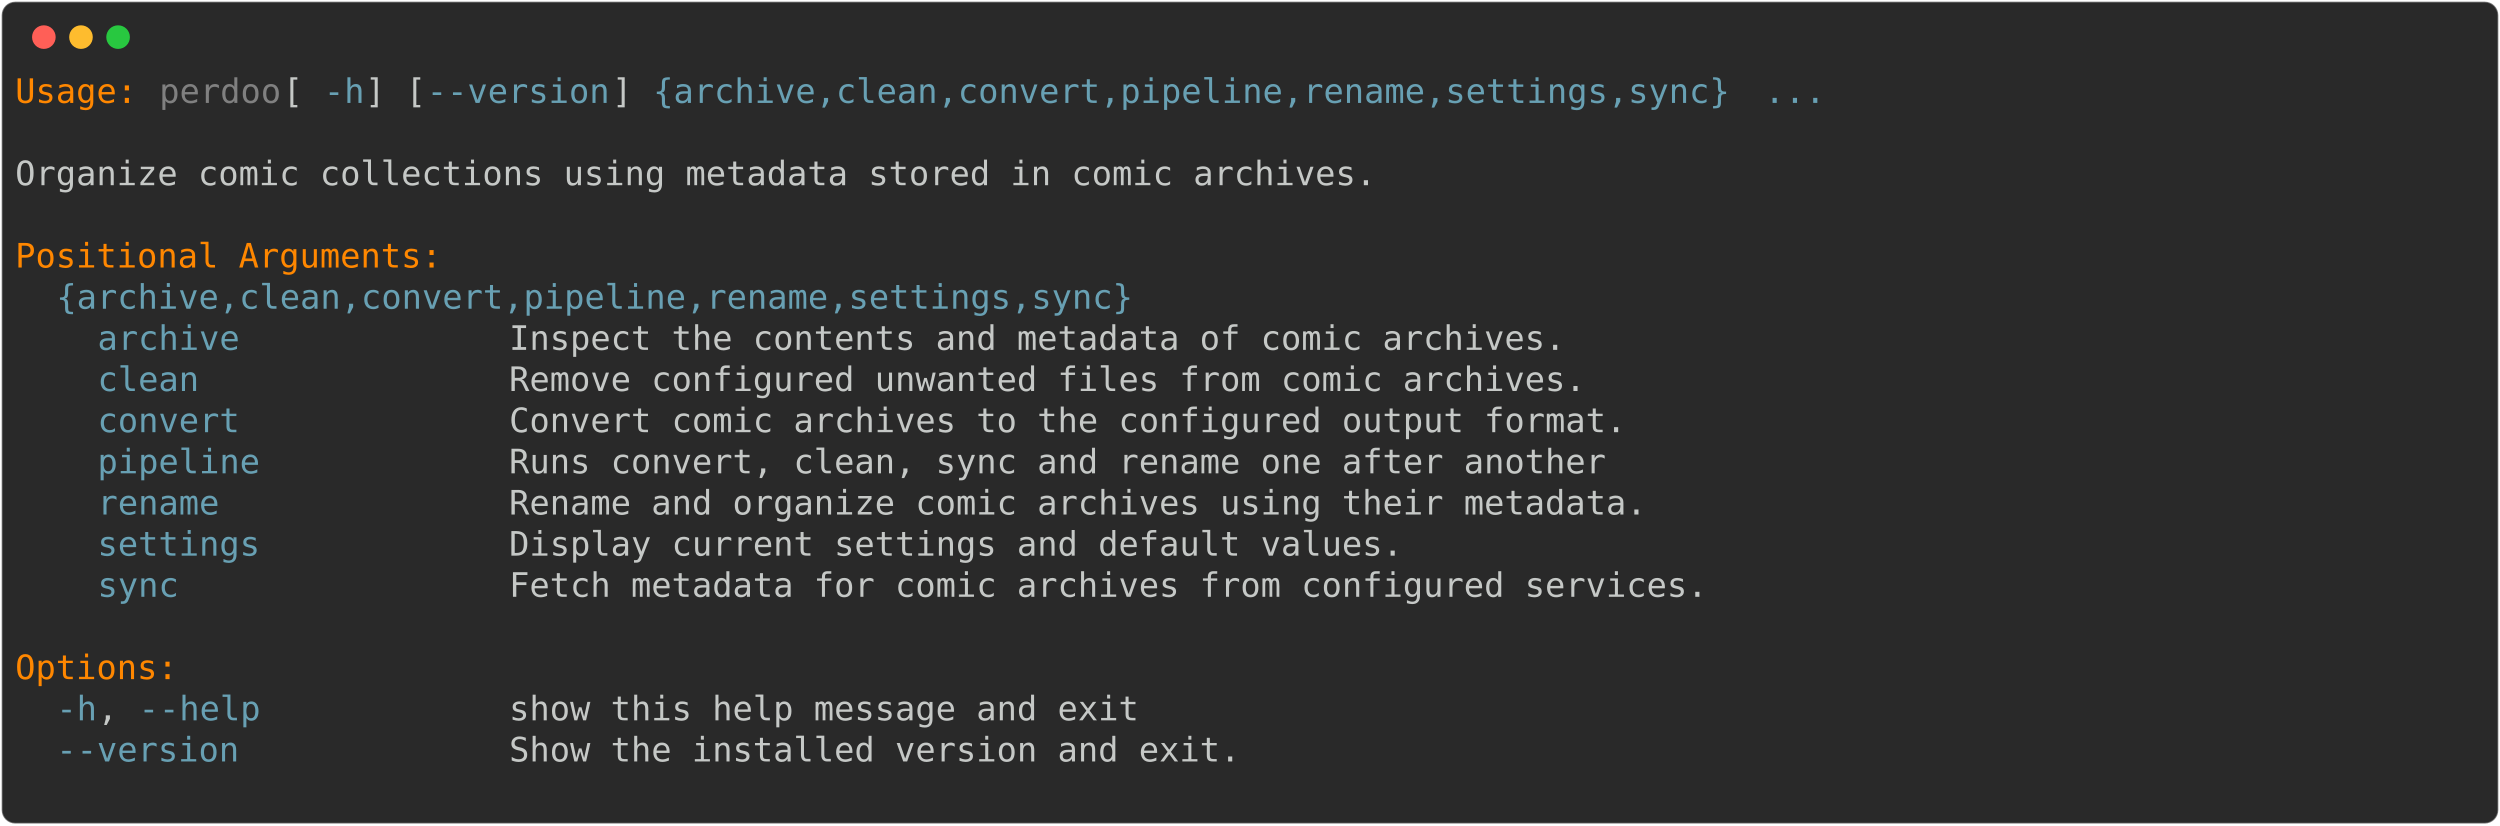
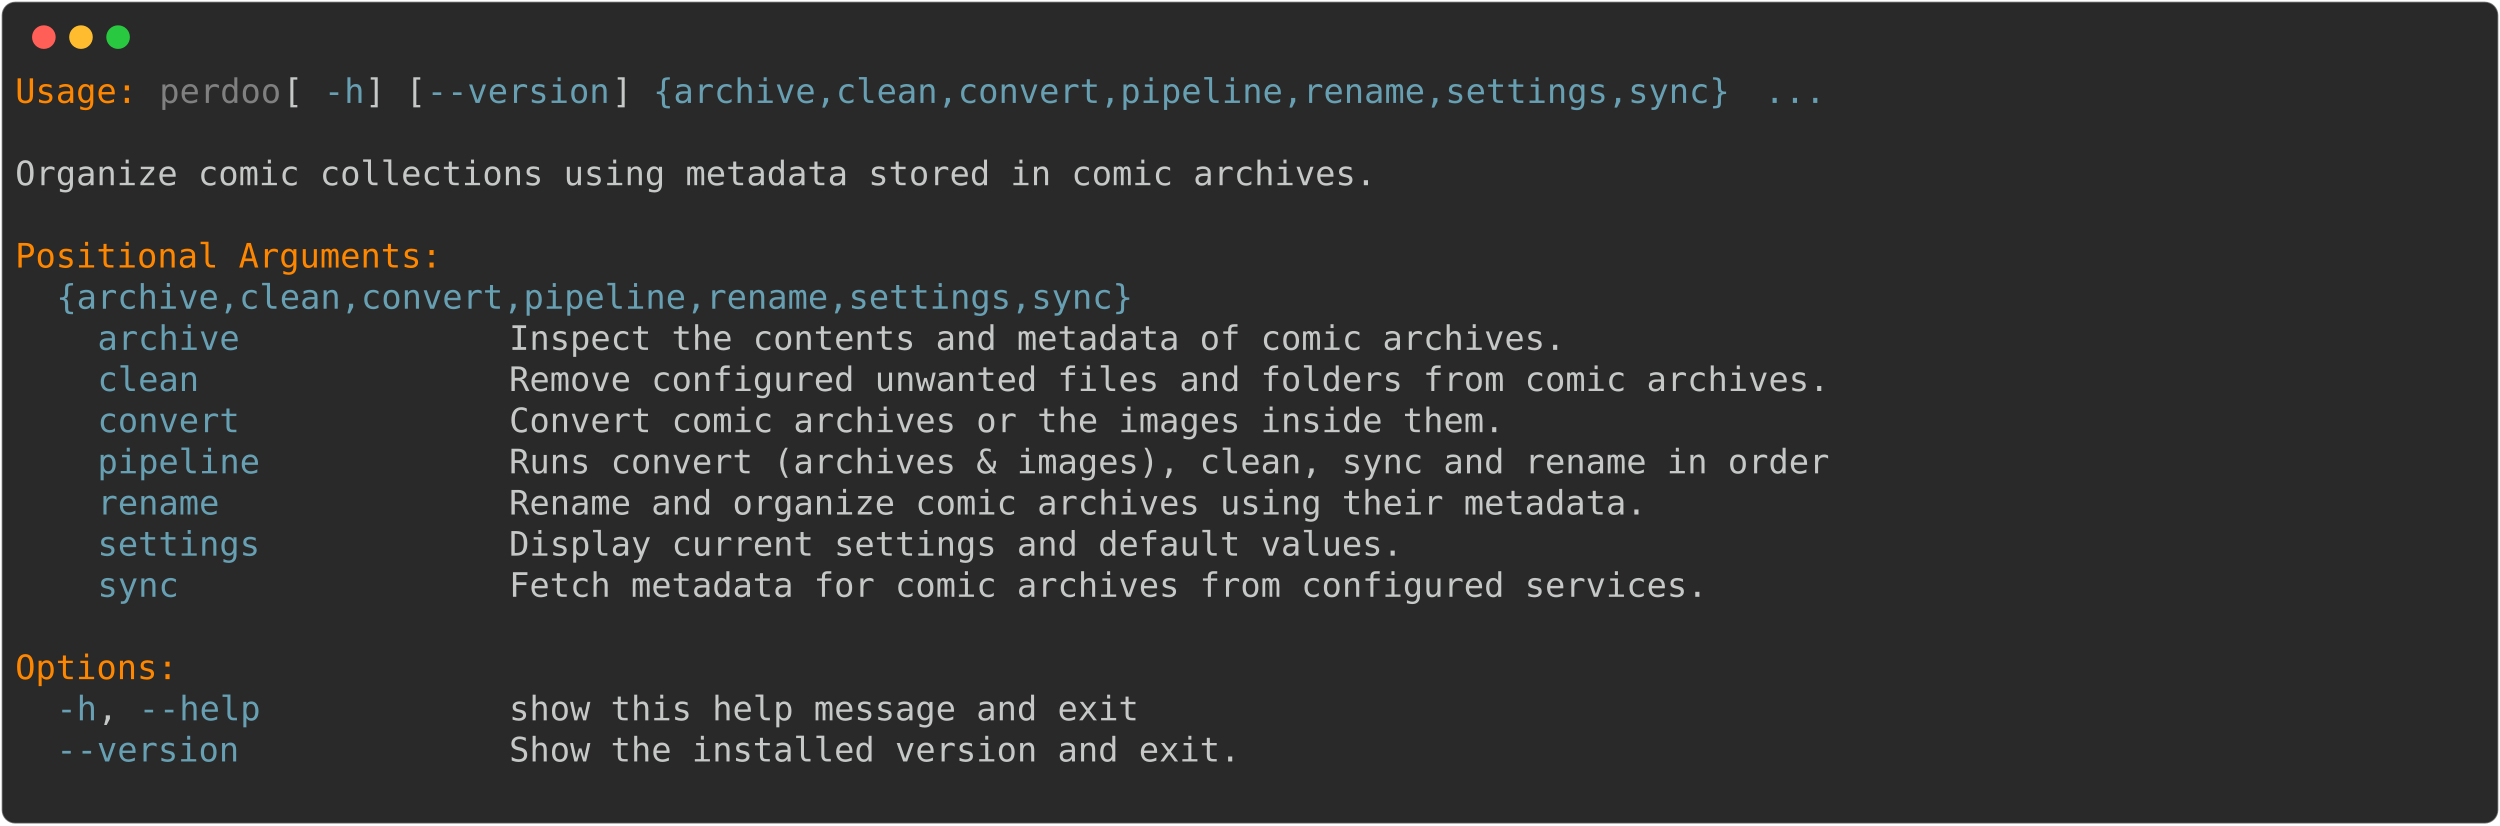
<svg xmlns="http://www.w3.org/2000/svg" class="rich-terminal" viewBox="0 0 1482 489.2">
  <style>

    @font-face {
        font-family: "Fira Code";
        src: local("FiraCode-Regular"),
                url("https://cdnjs.cloudflare.com/ajax/libs/firacode/6.2.0/woff2/FiraCode-Regular.woff2") format("woff2"),
                url("https://cdnjs.cloudflare.com/ajax/libs/firacode/6.2.0/woff/FiraCode-Regular.woff") format("woff");
        font-style: normal;
        font-weight: 400;
    }
    @font-face {
        font-family: "Fira Code";
        src: local("FiraCode-Bold"),
                url("https://cdnjs.cloudflare.com/ajax/libs/firacode/6.2.0/woff2/FiraCode-Bold.woff2") format("woff2"),
                url("https://cdnjs.cloudflare.com/ajax/libs/firacode/6.2.0/woff/FiraCode-Bold.woff") format("woff");
        font-style: bold;
        font-weight: 700;
    }

-     .terminal-3894770043-matrix {
+     .terminal-2306702923-matrix {
        font-family: Fira Code, monospace;
        font-size: 20px;
        line-height: 24.4px;
        font-variant-east-asian: full-width;
    }

-     .terminal-3894770043-title {
+     .terminal-2306702923-title {
        font-size: 18px;
        font-weight: bold;
        font-family: arial;
    }

-     .terminal-3894770043-r1 { fill: #ff8700 }
- .terminal-3894770043-r2 { fill: #c5c8c6 }
- .terminal-3894770043-r3 { fill: #808080 }
- .terminal-3894770043-r4 { fill: #68a0b3 }
+     .terminal-2306702923-r1 { fill: #ff8700 }
+ .terminal-2306702923-r2 { fill: #c5c8c6 }
+ .terminal-2306702923-r3 { fill: #808080 }
+ .terminal-2306702923-r4 { fill: #68a0b3 }
    </style>
  <defs>
-     <clipPath id="terminal-3894770043-clip-terminal">
+     <clipPath id="terminal-2306702923-clip-terminal">
      <rect x="0" y="0" width="1463.0" height="438.2" />
    </clipPath>
-     <clipPath id="terminal-3894770043-line-0">
+     <clipPath id="terminal-2306702923-line-0">
      <rect x="0" y="1.5" width="1464" height="24.65" />
    </clipPath>
-     <clipPath id="terminal-3894770043-line-1">
+     <clipPath id="terminal-2306702923-line-1">
      <rect x="0" y="25.9" width="1464" height="24.65" />
    </clipPath>
-     <clipPath id="terminal-3894770043-line-2">
+     <clipPath id="terminal-2306702923-line-2">
      <rect x="0" y="50.3" width="1464" height="24.65" />
    </clipPath>
-     <clipPath id="terminal-3894770043-line-3">
+     <clipPath id="terminal-2306702923-line-3">
      <rect x="0" y="74.7" width="1464" height="24.65" />
    </clipPath>
-     <clipPath id="terminal-3894770043-line-4">
+     <clipPath id="terminal-2306702923-line-4">
      <rect x="0" y="99.1" width="1464" height="24.65" />
    </clipPath>
-     <clipPath id="terminal-3894770043-line-5">
+     <clipPath id="terminal-2306702923-line-5">
      <rect x="0" y="123.5" width="1464" height="24.65" />
    </clipPath>
-     <clipPath id="terminal-3894770043-line-6">
+     <clipPath id="terminal-2306702923-line-6">
      <rect x="0" y="147.9" width="1464" height="24.65" />
    </clipPath>
-     <clipPath id="terminal-3894770043-line-7">
+     <clipPath id="terminal-2306702923-line-7">
      <rect x="0" y="172.3" width="1464" height="24.65" />
    </clipPath>
-     <clipPath id="terminal-3894770043-line-8">
+     <clipPath id="terminal-2306702923-line-8">
      <rect x="0" y="196.7" width="1464" height="24.65" />
    </clipPath>
-     <clipPath id="terminal-3894770043-line-9">
+     <clipPath id="terminal-2306702923-line-9">
      <rect x="0" y="221.1" width="1464" height="24.65" />
    </clipPath>
-     <clipPath id="terminal-3894770043-line-10">
+     <clipPath id="terminal-2306702923-line-10">
      <rect x="0" y="245.5" width="1464" height="24.65" />
    </clipPath>
-     <clipPath id="terminal-3894770043-line-11">
+     <clipPath id="terminal-2306702923-line-11">
      <rect x="0" y="269.9" width="1464" height="24.65" />
    </clipPath>
-     <clipPath id="terminal-3894770043-line-12">
+     <clipPath id="terminal-2306702923-line-12">
      <rect x="0" y="294.3" width="1464" height="24.65" />
    </clipPath>
-     <clipPath id="terminal-3894770043-line-13">
+     <clipPath id="terminal-2306702923-line-13">
      <rect x="0" y="318.7" width="1464" height="24.65" />
    </clipPath>
-     <clipPath id="terminal-3894770043-line-14">
+     <clipPath id="terminal-2306702923-line-14">
      <rect x="0" y="343.1" width="1464" height="24.65" />
    </clipPath>
-     <clipPath id="terminal-3894770043-line-15">
+     <clipPath id="terminal-2306702923-line-15">
      <rect x="0" y="367.5" width="1464" height="24.65" />
    </clipPath>
-     <clipPath id="terminal-3894770043-line-16">
+     <clipPath id="terminal-2306702923-line-16">
      <rect x="0" y="391.9" width="1464" height="24.65" />
    </clipPath>
  </defs>
  <rect fill="#292929" stroke="rgba(255,255,255,0.35)" stroke-width="1" x="1" y="1" width="1480" height="487.2" rx="8" />
  <g transform="translate(26,22)">
    <circle cx="0" cy="0" r="7" fill="#ff5f57" />
    <circle cx="22" cy="0" r="7" fill="#febc2e" />
    <circle cx="44" cy="0" r="7" fill="#28c840" />
  </g>
-   <g transform="translate(9, 41)" clip-path="url(#terminal-3894770043-clip-terminal)">
-     <g class="terminal-3894770043-matrix">
-       <text class="terminal-3894770043-r1" x="0" y="20" textLength="73.2" clip-path="url(#terminal-3894770043-line-0)">Usage:</text>
-       <text class="terminal-3894770043-r3" x="85.4" y="20" textLength="73.2" clip-path="url(#terminal-3894770043-line-0)">perdoo</text>
-       <text class="terminal-3894770043-r2" x="158.6" y="20" textLength="24.4" clip-path="url(#terminal-3894770043-line-0)"> [</text>
-       <text class="terminal-3894770043-r4" x="183" y="20" textLength="24.4" clip-path="url(#terminal-3894770043-line-0)">-h</text>
-       <text class="terminal-3894770043-r2" x="207.4" y="20" textLength="36.6" clip-path="url(#terminal-3894770043-line-0)">] [</text>
-       <text class="terminal-3894770043-r4" x="244" y="20" textLength="109.8" clip-path="url(#terminal-3894770043-line-0)">--version</text>
-       <text class="terminal-3894770043-r2" x="353.8" y="20" textLength="24.4" clip-path="url(#terminal-3894770043-line-0)">] </text>
-       <text class="terminal-3894770043-r4" x="378.2" y="20" textLength="646.6" clip-path="url(#terminal-3894770043-line-0)">{archive,clean,convert,pipeline,rename,settings,sync}</text>
-       <text class="terminal-3894770043-r4" x="1037" y="20" textLength="36.6" clip-path="url(#terminal-3894770043-line-0)">...</text>
-       <text class="terminal-3894770043-r2" x="1464" y="20" textLength="12.2" clip-path="url(#terminal-3894770043-line-0)">
+   <g transform="translate(9, 41)" clip-path="url(#terminal-2306702923-clip-terminal)">
+     <g class="terminal-2306702923-matrix">
+       <text class="terminal-2306702923-r1" x="0" y="20" textLength="73.2" clip-path="url(#terminal-2306702923-line-0)">Usage:</text>
+       <text class="terminal-2306702923-r3" x="85.4" y="20" textLength="73.2" clip-path="url(#terminal-2306702923-line-0)">perdoo</text>
+       <text class="terminal-2306702923-r2" x="158.6" y="20" textLength="24.4" clip-path="url(#terminal-2306702923-line-0)"> [</text>
+       <text class="terminal-2306702923-r4" x="183" y="20" textLength="24.4" clip-path="url(#terminal-2306702923-line-0)">-h</text>
+       <text class="terminal-2306702923-r2" x="207.4" y="20" textLength="36.6" clip-path="url(#terminal-2306702923-line-0)">] [</text>
+       <text class="terminal-2306702923-r4" x="244" y="20" textLength="109.8" clip-path="url(#terminal-2306702923-line-0)">--version</text>
+       <text class="terminal-2306702923-r2" x="353.8" y="20" textLength="24.4" clip-path="url(#terminal-2306702923-line-0)">] </text>
+       <text class="terminal-2306702923-r4" x="378.2" y="20" textLength="646.6" clip-path="url(#terminal-2306702923-line-0)">{archive,clean,convert,pipeline,rename,settings,sync}</text>
+       <text class="terminal-2306702923-r4" x="1037" y="20" textLength="36.6" clip-path="url(#terminal-2306702923-line-0)">...</text>
+       <text class="terminal-2306702923-r2" x="1464" y="20" textLength="12.2" clip-path="url(#terminal-2306702923-line-0)">
</text>
-       <text class="terminal-3894770043-r2" x="1464" y="44.4" textLength="12.2" clip-path="url(#terminal-3894770043-line-1)">
+       <text class="terminal-2306702923-r2" x="1464" y="44.4" textLength="12.2" clip-path="url(#terminal-2306702923-line-1)">
</text>
-       <text class="terminal-3894770043-r2" x="0" y="68.8" textLength="817.4" clip-path="url(#terminal-3894770043-line-2)">Organize comic collections using metadata stored in comic archives.</text>
-       <text class="terminal-3894770043-r2" x="1464" y="68.8" textLength="12.2" clip-path="url(#terminal-3894770043-line-2)">
+       <text class="terminal-2306702923-r2" x="0" y="68.8" textLength="817.4" clip-path="url(#terminal-2306702923-line-2)">Organize comic collections using metadata stored in comic archives.</text>
+       <text class="terminal-2306702923-r2" x="1464" y="68.8" textLength="12.2" clip-path="url(#terminal-2306702923-line-2)">
</text>
-       <text class="terminal-3894770043-r2" x="1464" y="93.2" textLength="12.2" clip-path="url(#terminal-3894770043-line-3)">
+       <text class="terminal-2306702923-r2" x="1464" y="93.2" textLength="12.2" clip-path="url(#terminal-2306702923-line-3)">
</text>
-       <text class="terminal-3894770043-r1" x="0" y="117.6" textLength="256.2" clip-path="url(#terminal-3894770043-line-4)">Positional Arguments:</text>
-       <text class="terminal-3894770043-r2" x="1464" y="117.6" textLength="12.2" clip-path="url(#terminal-3894770043-line-4)">
+       <text class="terminal-2306702923-r1" x="0" y="117.6" textLength="256.2" clip-path="url(#terminal-2306702923-line-4)">Positional Arguments:</text>
+       <text class="terminal-2306702923-r2" x="1464" y="117.6" textLength="12.2" clip-path="url(#terminal-2306702923-line-4)">
</text>
-       <text class="terminal-3894770043-r4" x="24.4" y="142" textLength="646.6" clip-path="url(#terminal-3894770043-line-5)">{archive,clean,convert,pipeline,rename,settings,sync}</text>
-       <text class="terminal-3894770043-r2" x="1464" y="142" textLength="12.2" clip-path="url(#terminal-3894770043-line-5)">
+       <text class="terminal-2306702923-r4" x="24.4" y="142" textLength="646.6" clip-path="url(#terminal-2306702923-line-5)">{archive,clean,convert,pipeline,rename,settings,sync}</text>
+       <text class="terminal-2306702923-r2" x="1464" y="142" textLength="12.2" clip-path="url(#terminal-2306702923-line-5)">
</text>
-       <text class="terminal-3894770043-r4" x="48.8" y="166.4" textLength="85.4" clip-path="url(#terminal-3894770043-line-6)">archive</text>
-       <text class="terminal-3894770043-r2" x="292.8" y="166.4" textLength="634.4" clip-path="url(#terminal-3894770043-line-6)">Inspect the contents and metadata of comic archives.</text>
-       <text class="terminal-3894770043-r2" x="1464" y="166.4" textLength="12.2" clip-path="url(#terminal-3894770043-line-6)">
+       <text class="terminal-2306702923-r4" x="48.8" y="166.4" textLength="85.4" clip-path="url(#terminal-2306702923-line-6)">archive</text>
+       <text class="terminal-2306702923-r2" x="292.8" y="166.4" textLength="634.4" clip-path="url(#terminal-2306702923-line-6)">Inspect the contents and metadata of comic archives.</text>
+       <text class="terminal-2306702923-r2" x="1464" y="166.4" textLength="12.2" clip-path="url(#terminal-2306702923-line-6)">
</text>
-       <text class="terminal-3894770043-r4" x="48.8" y="190.8" textLength="61" clip-path="url(#terminal-3894770043-line-7)">clean</text>
-       <text class="terminal-3894770043-r2" x="292.8" y="190.8" textLength="646.6" clip-path="url(#terminal-3894770043-line-7)">Remove configured unwanted files from comic archives.</text>
-       <text class="terminal-3894770043-r2" x="1464" y="190.8" textLength="12.2" clip-path="url(#terminal-3894770043-line-7)">
+       <text class="terminal-2306702923-r4" x="48.8" y="190.8" textLength="61" clip-path="url(#terminal-2306702923-line-7)">clean</text>
+       <text class="terminal-2306702923-r2" x="292.8" y="190.8" textLength="793" clip-path="url(#terminal-2306702923-line-7)">Remove configured unwanted files and folders from comic archives.</text>
+       <text class="terminal-2306702923-r2" x="1464" y="190.8" textLength="12.2" clip-path="url(#terminal-2306702923-line-7)">
</text>
-       <text class="terminal-3894770043-r4" x="48.8" y="215.2" textLength="85.4" clip-path="url(#terminal-3894770043-line-8)">convert</text>
-       <text class="terminal-3894770043-r2" x="292.8" y="215.2" textLength="671" clip-path="url(#terminal-3894770043-line-8)">Convert comic archives to the configured output format.</text>
-       <text class="terminal-3894770043-r2" x="1464" y="215.2" textLength="12.2" clip-path="url(#terminal-3894770043-line-8)">
+       <text class="terminal-2306702923-r4" x="48.8" y="215.2" textLength="85.4" clip-path="url(#terminal-2306702923-line-8)">convert</text>
+       <text class="terminal-2306702923-r2" x="292.8" y="215.2" textLength="597.8" clip-path="url(#terminal-2306702923-line-8)">Convert comic archives or the images inside them.</text>
+       <text class="terminal-2306702923-r2" x="1464" y="215.2" textLength="12.2" clip-path="url(#terminal-2306702923-line-8)">
</text>
-       <text class="terminal-3894770043-r4" x="48.8" y="239.6" textLength="97.6" clip-path="url(#terminal-3894770043-line-9)">pipeline</text>
-       <text class="terminal-3894770043-r2" x="292.8" y="239.6" textLength="658.8" clip-path="url(#terminal-3894770043-line-9)">Runs convert, clean, sync and rename one after another</text>
-       <text class="terminal-3894770043-r2" x="1464" y="239.6" textLength="12.2" clip-path="url(#terminal-3894770043-line-9)">
+       <text class="terminal-2306702923-r4" x="48.8" y="239.6" textLength="97.6" clip-path="url(#terminal-2306702923-line-9)">pipeline</text>
+       <text class="terminal-2306702923-r2" x="292.8" y="239.6" textLength="793" clip-path="url(#terminal-2306702923-line-9)">Runs convert (archives &amp; images), clean, sync and rename in order</text>
+       <text class="terminal-2306702923-r2" x="1464" y="239.6" textLength="12.2" clip-path="url(#terminal-2306702923-line-9)">
</text>
-       <text class="terminal-3894770043-r4" x="48.8" y="264" textLength="73.2" clip-path="url(#terminal-3894770043-line-10)">rename</text>
-       <text class="terminal-3894770043-r2" x="292.8" y="264" textLength="683.2" clip-path="url(#terminal-3894770043-line-10)">Rename and organize comic archives using their metadata.</text>
-       <text class="terminal-3894770043-r2" x="1464" y="264" textLength="12.2" clip-path="url(#terminal-3894770043-line-10)">
+       <text class="terminal-2306702923-r4" x="48.8" y="264" textLength="73.2" clip-path="url(#terminal-2306702923-line-10)">rename</text>
+       <text class="terminal-2306702923-r2" x="292.8" y="264" textLength="683.2" clip-path="url(#terminal-2306702923-line-10)">Rename and organize comic archives using their metadata.</text>
+       <text class="terminal-2306702923-r2" x="1464" y="264" textLength="12.2" clip-path="url(#terminal-2306702923-line-10)">
</text>
-       <text class="terminal-3894770043-r4" x="48.8" y="288.4" textLength="97.6" clip-path="url(#terminal-3894770043-line-11)">settings</text>
-       <text class="terminal-3894770043-r2" x="292.8" y="288.4" textLength="536.8" clip-path="url(#terminal-3894770043-line-11)">Display current settings and default values.</text>
-       <text class="terminal-3894770043-r2" x="1464" y="288.4" textLength="12.2" clip-path="url(#terminal-3894770043-line-11)">
+       <text class="terminal-2306702923-r4" x="48.8" y="288.4" textLength="97.6" clip-path="url(#terminal-2306702923-line-11)">settings</text>
+       <text class="terminal-2306702923-r2" x="292.8" y="288.4" textLength="536.8" clip-path="url(#terminal-2306702923-line-11)">Display current settings and default values.</text>
+       <text class="terminal-2306702923-r2" x="1464" y="288.4" textLength="12.2" clip-path="url(#terminal-2306702923-line-11)">
</text>
-       <text class="terminal-3894770043-r4" x="48.8" y="312.8" textLength="48.8" clip-path="url(#terminal-3894770043-line-12)">sync</text>
-       <text class="terminal-3894770043-r2" x="292.8" y="312.8" textLength="719.8" clip-path="url(#terminal-3894770043-line-12)">Fetch metadata for comic archives from configured services.</text>
-       <text class="terminal-3894770043-r2" x="1464" y="312.8" textLength="12.2" clip-path="url(#terminal-3894770043-line-12)">
+       <text class="terminal-2306702923-r4" x="48.8" y="312.8" textLength="48.8" clip-path="url(#terminal-2306702923-line-12)">sync</text>
+       <text class="terminal-2306702923-r2" x="292.8" y="312.8" textLength="719.8" clip-path="url(#terminal-2306702923-line-12)">Fetch metadata for comic archives from configured services.</text>
+       <text class="terminal-2306702923-r2" x="1464" y="312.8" textLength="12.2" clip-path="url(#terminal-2306702923-line-12)">
</text>
-       <text class="terminal-3894770043-r2" x="1464" y="337.2" textLength="12.2" clip-path="url(#terminal-3894770043-line-13)">
+       <text class="terminal-2306702923-r2" x="1464" y="337.2" textLength="12.2" clip-path="url(#terminal-2306702923-line-13)">
</text>
-       <text class="terminal-3894770043-r1" x="0" y="361.6" textLength="97.6" clip-path="url(#terminal-3894770043-line-14)">Options:</text>
-       <text class="terminal-3894770043-r2" x="1464" y="361.6" textLength="12.2" clip-path="url(#terminal-3894770043-line-14)">
+       <text class="terminal-2306702923-r1" x="0" y="361.6" textLength="97.6" clip-path="url(#terminal-2306702923-line-14)">Options:</text>
+       <text class="terminal-2306702923-r2" x="1464" y="361.6" textLength="12.2" clip-path="url(#terminal-2306702923-line-14)">
</text>
-       <text class="terminal-3894770043-r4" x="24.4" y="386" textLength="24.4" clip-path="url(#terminal-3894770043-line-15)">-h</text>
-       <text class="terminal-3894770043-r2" x="48.8" y="386" textLength="24.4" clip-path="url(#terminal-3894770043-line-15)">, </text>
-       <text class="terminal-3894770043-r4" x="73.2" y="386" textLength="73.2" clip-path="url(#terminal-3894770043-line-15)">--help</text>
-       <text class="terminal-3894770043-r2" x="292.8" y="386" textLength="378.2" clip-path="url(#terminal-3894770043-line-15)">show this help message and exit</text>
-       <text class="terminal-3894770043-r2" x="1464" y="386" textLength="12.2" clip-path="url(#terminal-3894770043-line-15)">
+       <text class="terminal-2306702923-r4" x="24.4" y="386" textLength="24.4" clip-path="url(#terminal-2306702923-line-15)">-h</text>
+       <text class="terminal-2306702923-r2" x="48.8" y="386" textLength="24.4" clip-path="url(#terminal-2306702923-line-15)">, </text>
+       <text class="terminal-2306702923-r4" x="73.2" y="386" textLength="73.2" clip-path="url(#terminal-2306702923-line-15)">--help</text>
+       <text class="terminal-2306702923-r2" x="292.8" y="386" textLength="378.2" clip-path="url(#terminal-2306702923-line-15)">show this help message and exit</text>
+       <text class="terminal-2306702923-r2" x="1464" y="386" textLength="12.2" clip-path="url(#terminal-2306702923-line-15)">
</text>
-       <text class="terminal-3894770043-r4" x="24.4" y="410.4" textLength="109.8" clip-path="url(#terminal-3894770043-line-16)">--version</text>
-       <text class="terminal-3894770043-r2" x="292.8" y="410.4" textLength="439.2" clip-path="url(#terminal-3894770043-line-16)">Show the installed version and exit.</text>
-       <text class="terminal-3894770043-r2" x="1464" y="410.4" textLength="12.2" clip-path="url(#terminal-3894770043-line-16)">
+       <text class="terminal-2306702923-r4" x="24.4" y="410.4" textLength="109.8" clip-path="url(#terminal-2306702923-line-16)">--version</text>
+       <text class="terminal-2306702923-r2" x="292.8" y="410.4" textLength="439.2" clip-path="url(#terminal-2306702923-line-16)">Show the installed version and exit.</text>
+       <text class="terminal-2306702923-r2" x="1464" y="410.4" textLength="12.2" clip-path="url(#terminal-2306702923-line-16)">
</text>
-       <text class="terminal-3894770043-r2" x="1464" y="434.8" textLength="12.2" clip-path="url(#terminal-3894770043-line-17)">
+       <text class="terminal-2306702923-r2" x="1464" y="434.8" textLength="12.2" clip-path="url(#terminal-2306702923-line-17)">
</text>
    </g>
  </g>
</svg>
